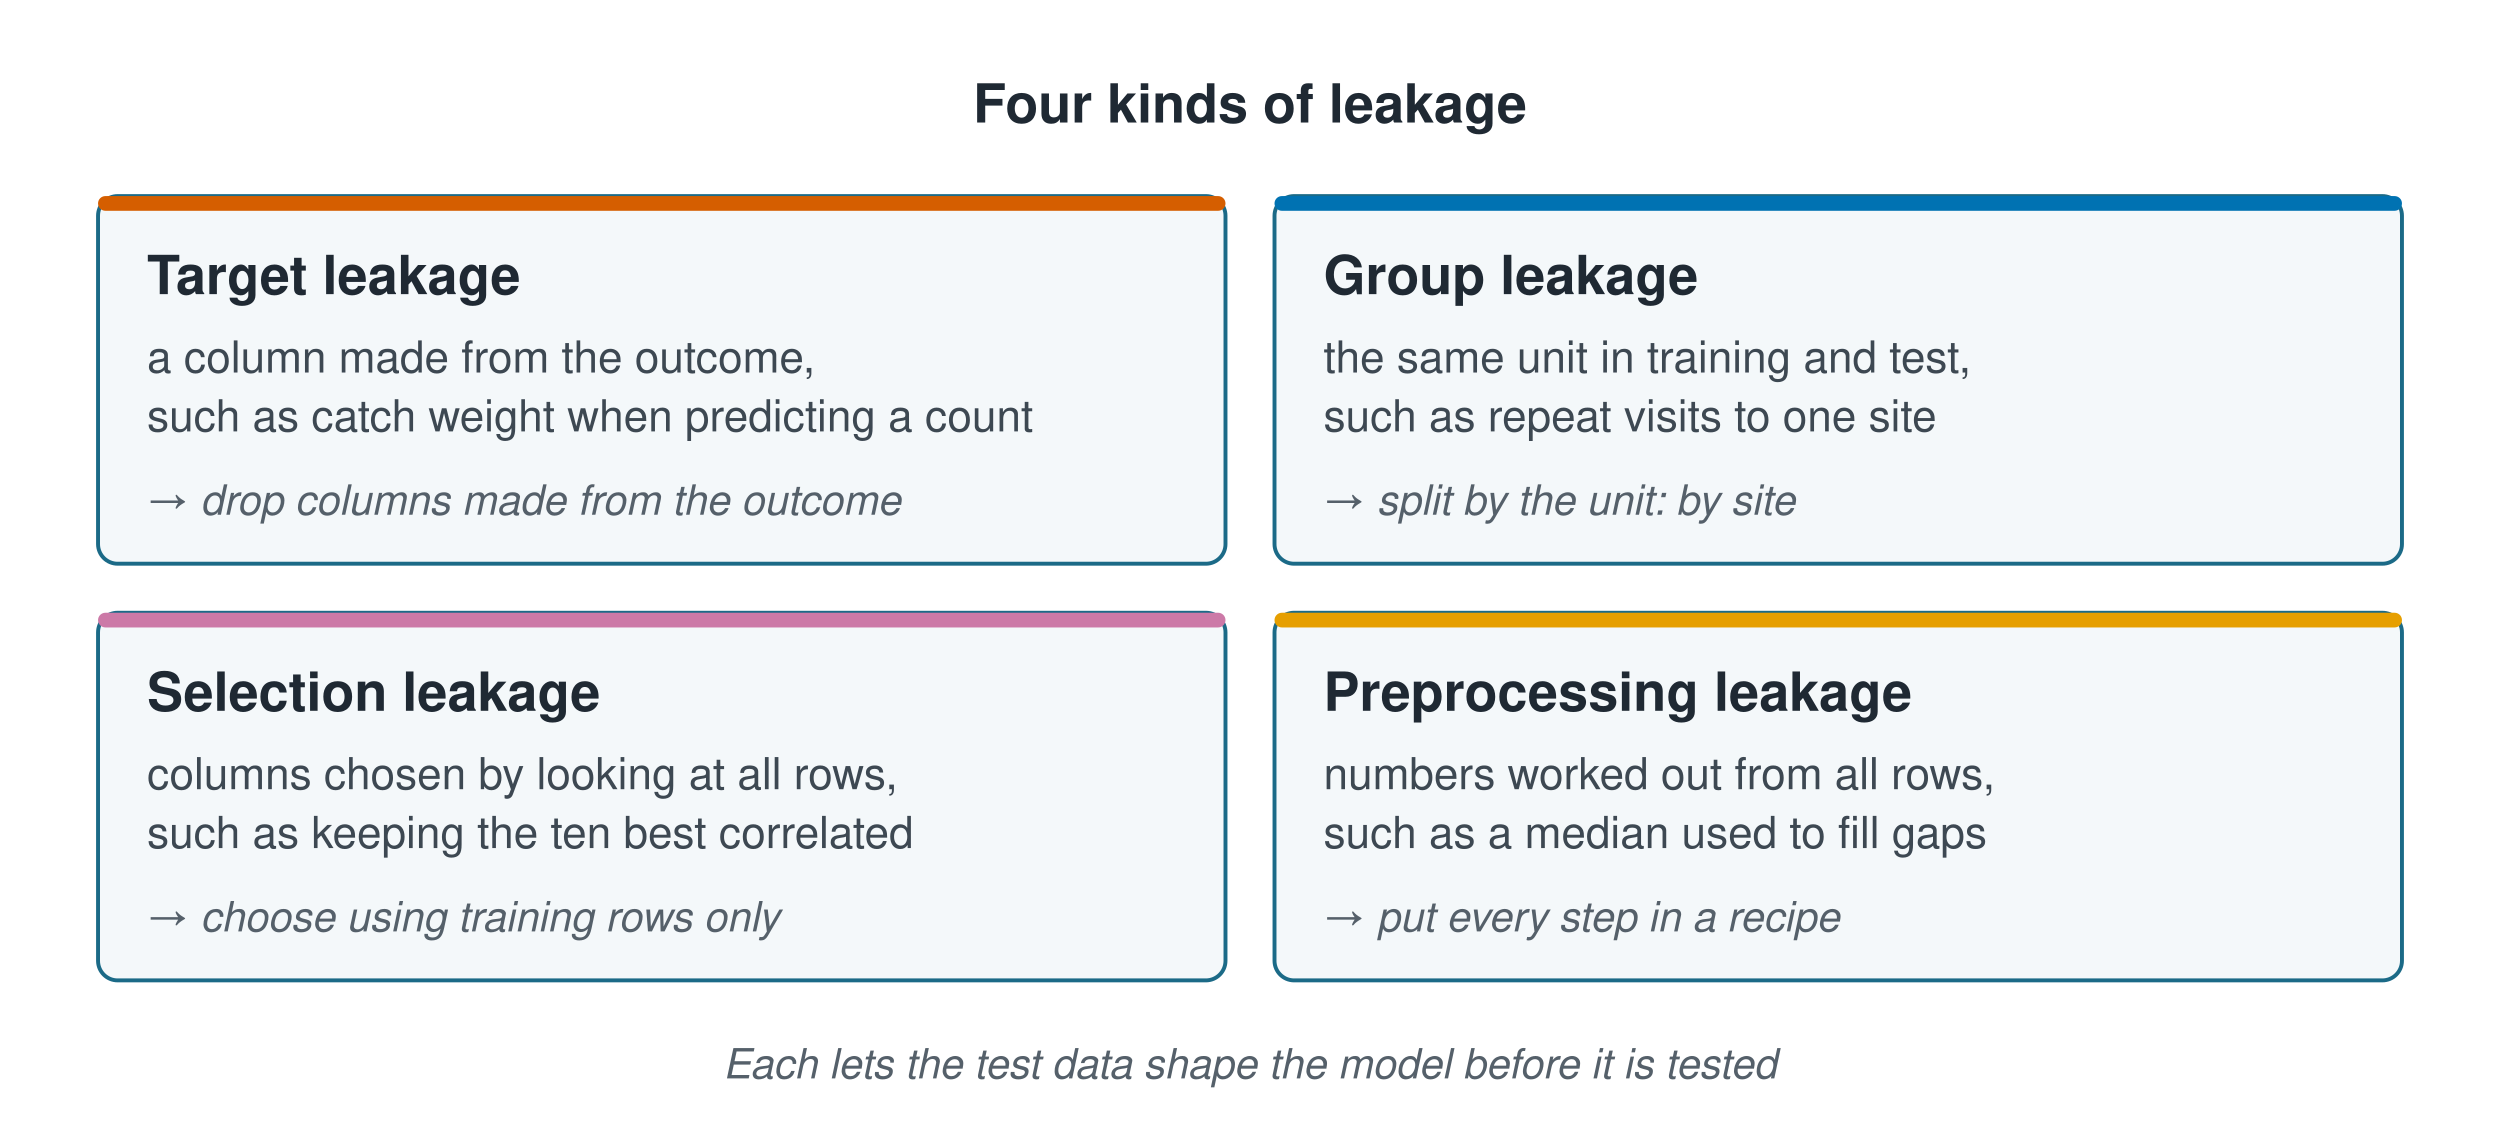
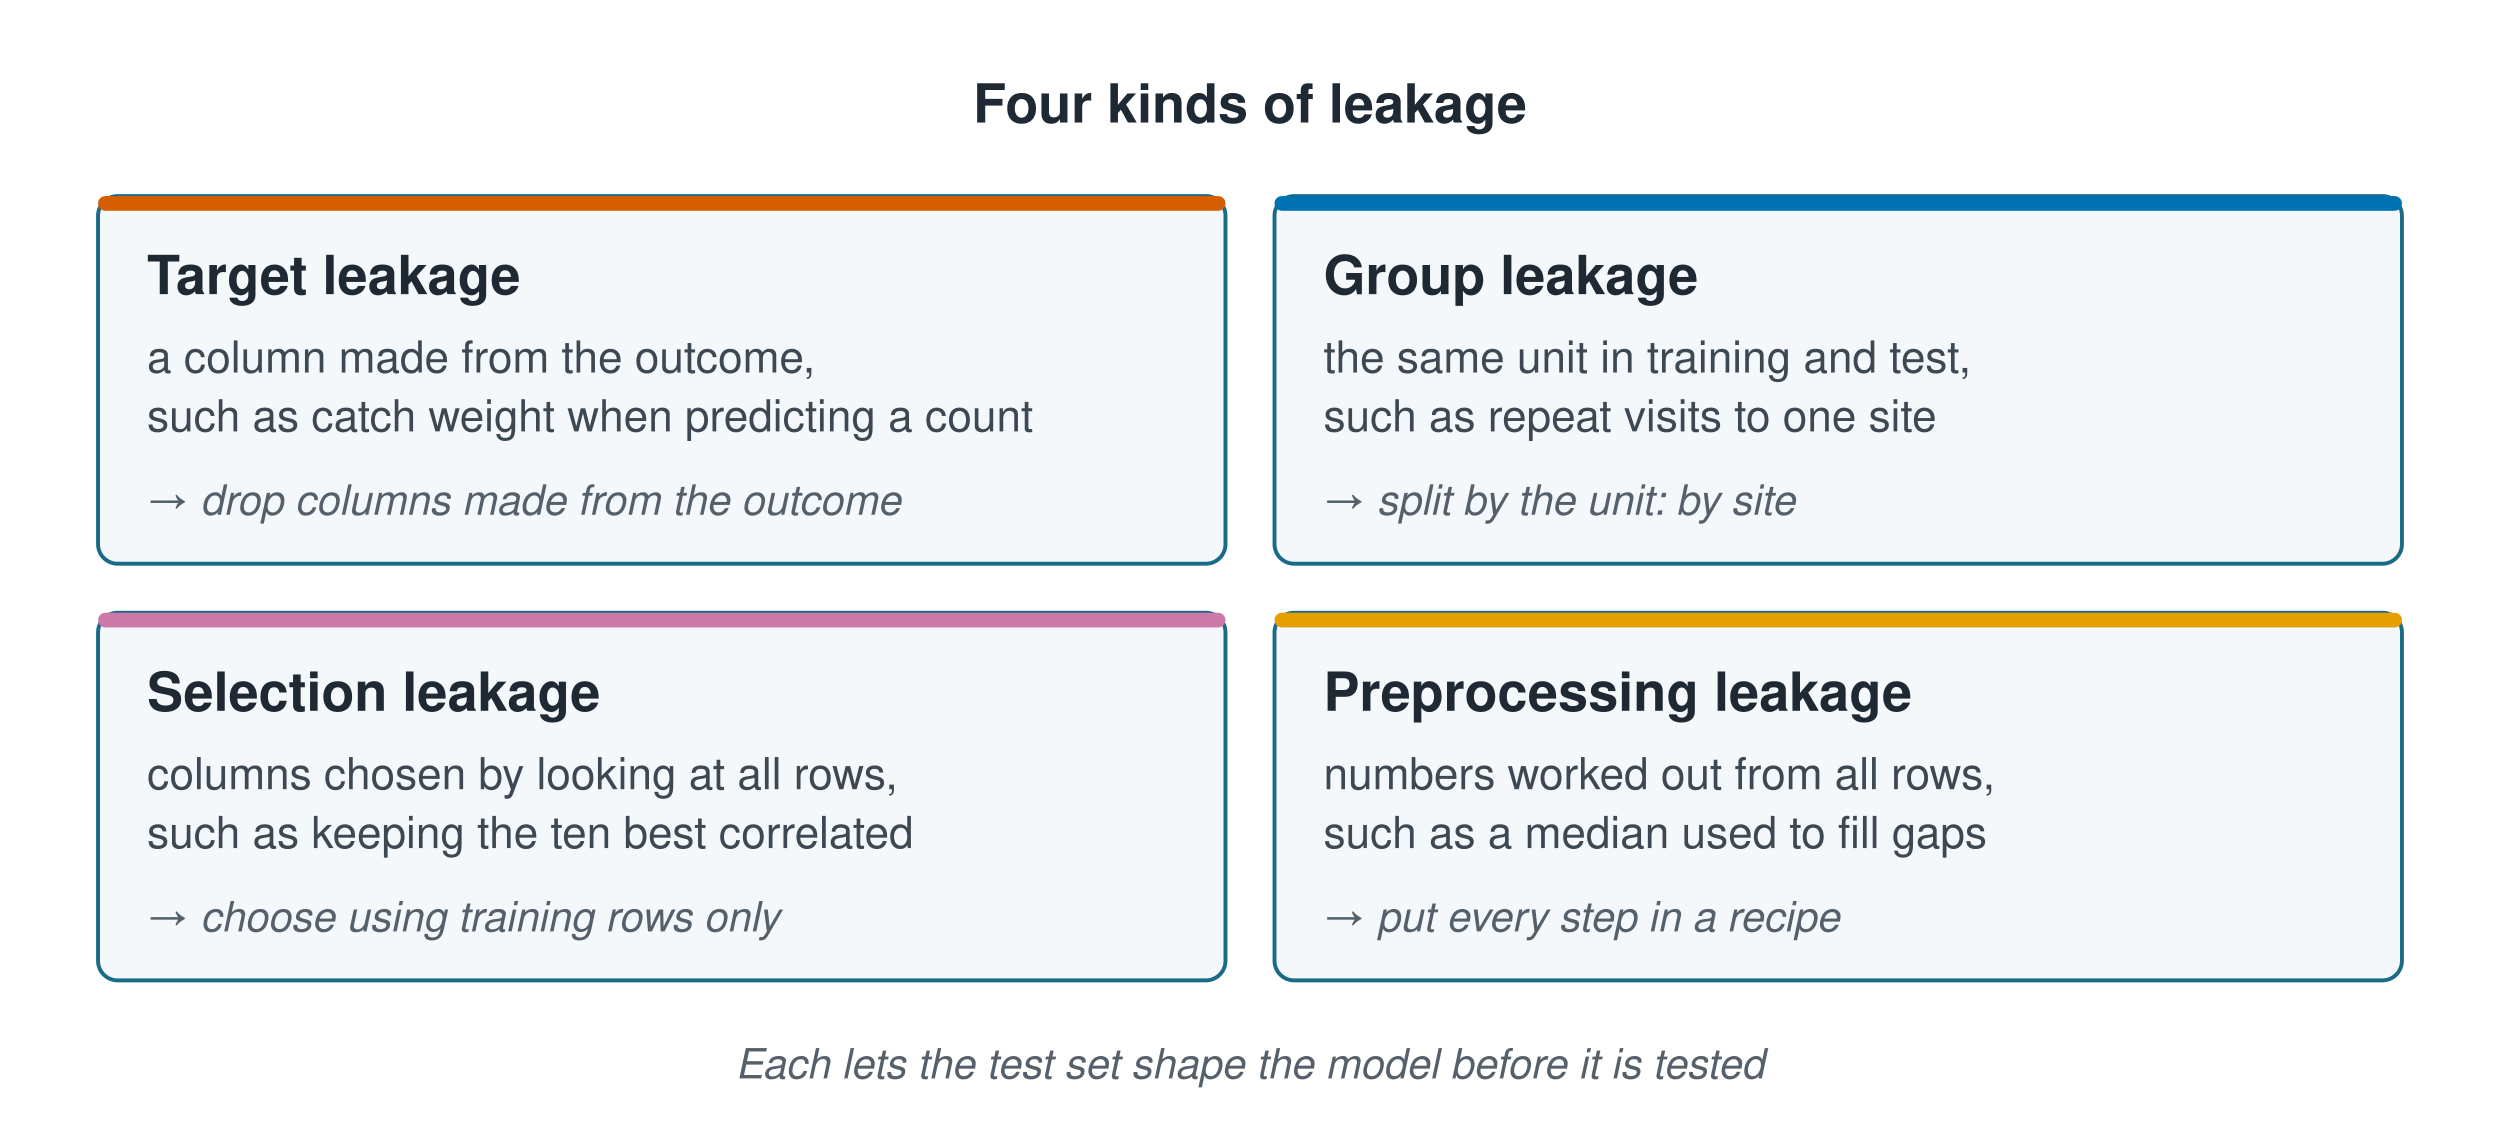
- <svg xmlns="http://www.w3.org/2000/svg" viewBox="-40 -24 1020 466" width="100%" role="img" aria-label="Four kinds of information leakage. Target leakage: a column made from the outcome, such as catch weight when predicting a count; drop columns made from the outcome. Group leakage: the same unit in training and test, such as repeat visits to one site; split by the unit, by site. Selection leakage: columns chosen by looking at all rows, such as keeping the ten best correlated; choose using training rows only. Preprocessing leakage: numbers worked out from all rows, such as a median used to fill gaps; put every step in a recipe. Each lets the test data shape the model before it is tested.">
+ <svg xmlns="http://www.w3.org/2000/svg" viewBox="-40 -24 1020 466" width="100%" role="img" aria-label="Four kinds of information leakage. Target leakage: a column made from the outcome, such as catch weight when predicting a count; drop columns made from the outcome. Group leakage: the same unit in training and test, such as repeat visits to one site; split by the unit, by site. Selection leakage: columns chosen by looking at all rows, such as keeping the ten best correlated; choose using training rows only. Preprocessing leakage: numbers worked out from all rows, such as a median used to fill gaps; put every step in a recipe. Each lets the test set shape the model before it is tested.">
  <defs>
    <style>
      .box  { fill: #f4f8fa; stroke: #1b6a87; stroke-width: 1.6; }
      .title{ font: bold 22px "Source Sans Pro", Helvetica, Arial, sans-serif; fill: #1f2933; }
      .head { font: bold 22px "Source Sans Pro", Helvetica, Arial, sans-serif; fill: #1f2933; }
      .body { font: 18px "Source Sans Pro", Helvetica, Arial, sans-serif; fill: #3d4852; }
      .note { font: italic 17px "Source Sans Pro", Helvetica, Arial, sans-serif; fill: #55606a; }
    </style>
  </defs>
  <text class="title" x="470" y="26" text-anchor="middle">Four kinds of leakage</text>
  <rect class="box" x="0" y="56" width="460" height="150" rx="8" />
  <rect x="0" y="56" width="460" height="6" rx="3" fill="#D55E00" />
  <text class="head" x="20" y="96">Target leakage</text>
  <text class="body" x="20" y="128">a column made from the outcome,</text>
  <text class="body" x="20" y="152">such as catch weight when predicting a count</text>
  <text class="note" x="20" y="186">→ drop columns made from the outcome</text>
  <rect class="box" x="480" y="56" width="460" height="150" rx="8" />
  <rect x="480" y="56" width="460" height="6" rx="3" fill="#0072B2" />
  <text class="head" x="500" y="96">Group leakage</text>
  <text class="body" x="500" y="128">the same unit in training and test,</text>
  <text class="body" x="500" y="152">such as repeat visits to one site</text>
  <text class="note" x="500" y="186">→ split by the unit: by site</text>
  <rect class="box" x="0" y="226" width="460" height="150" rx="8" />
  <rect x="0" y="226" width="460" height="6" rx="3" fill="#CC79A7" />
  <text class="head" x="20" y="266">Selection leakage</text>
  <text class="body" x="20" y="298">columns chosen by looking at all rows,</text>
  <text class="body" x="20" y="322">such as keeping the ten best correlated</text>
  <text class="note" x="20" y="356">→ choose using training rows only</text>
  <rect class="box" x="480" y="226" width="460" height="150" rx="8" />
  <rect x="480" y="226" width="460" height="6" rx="3" fill="#E69F00" />
  <text class="head" x="500" y="266">Preprocessing leakage</text>
  <text class="body" x="500" y="298">numbers worked out from all rows,</text>
  <text class="body" x="500" y="322">such as a median used to fill gaps</text>
  <text class="note" x="500" y="356">→ put every step in a recipe</text>
-   <text class="note" x="470" y="416" text-anchor="middle">Each lets the test data shape the model before it is tested</text>
+   <text class="note" x="470" y="416" text-anchor="middle">Each lets the test set shape the model before it is tested</text>
</svg>
